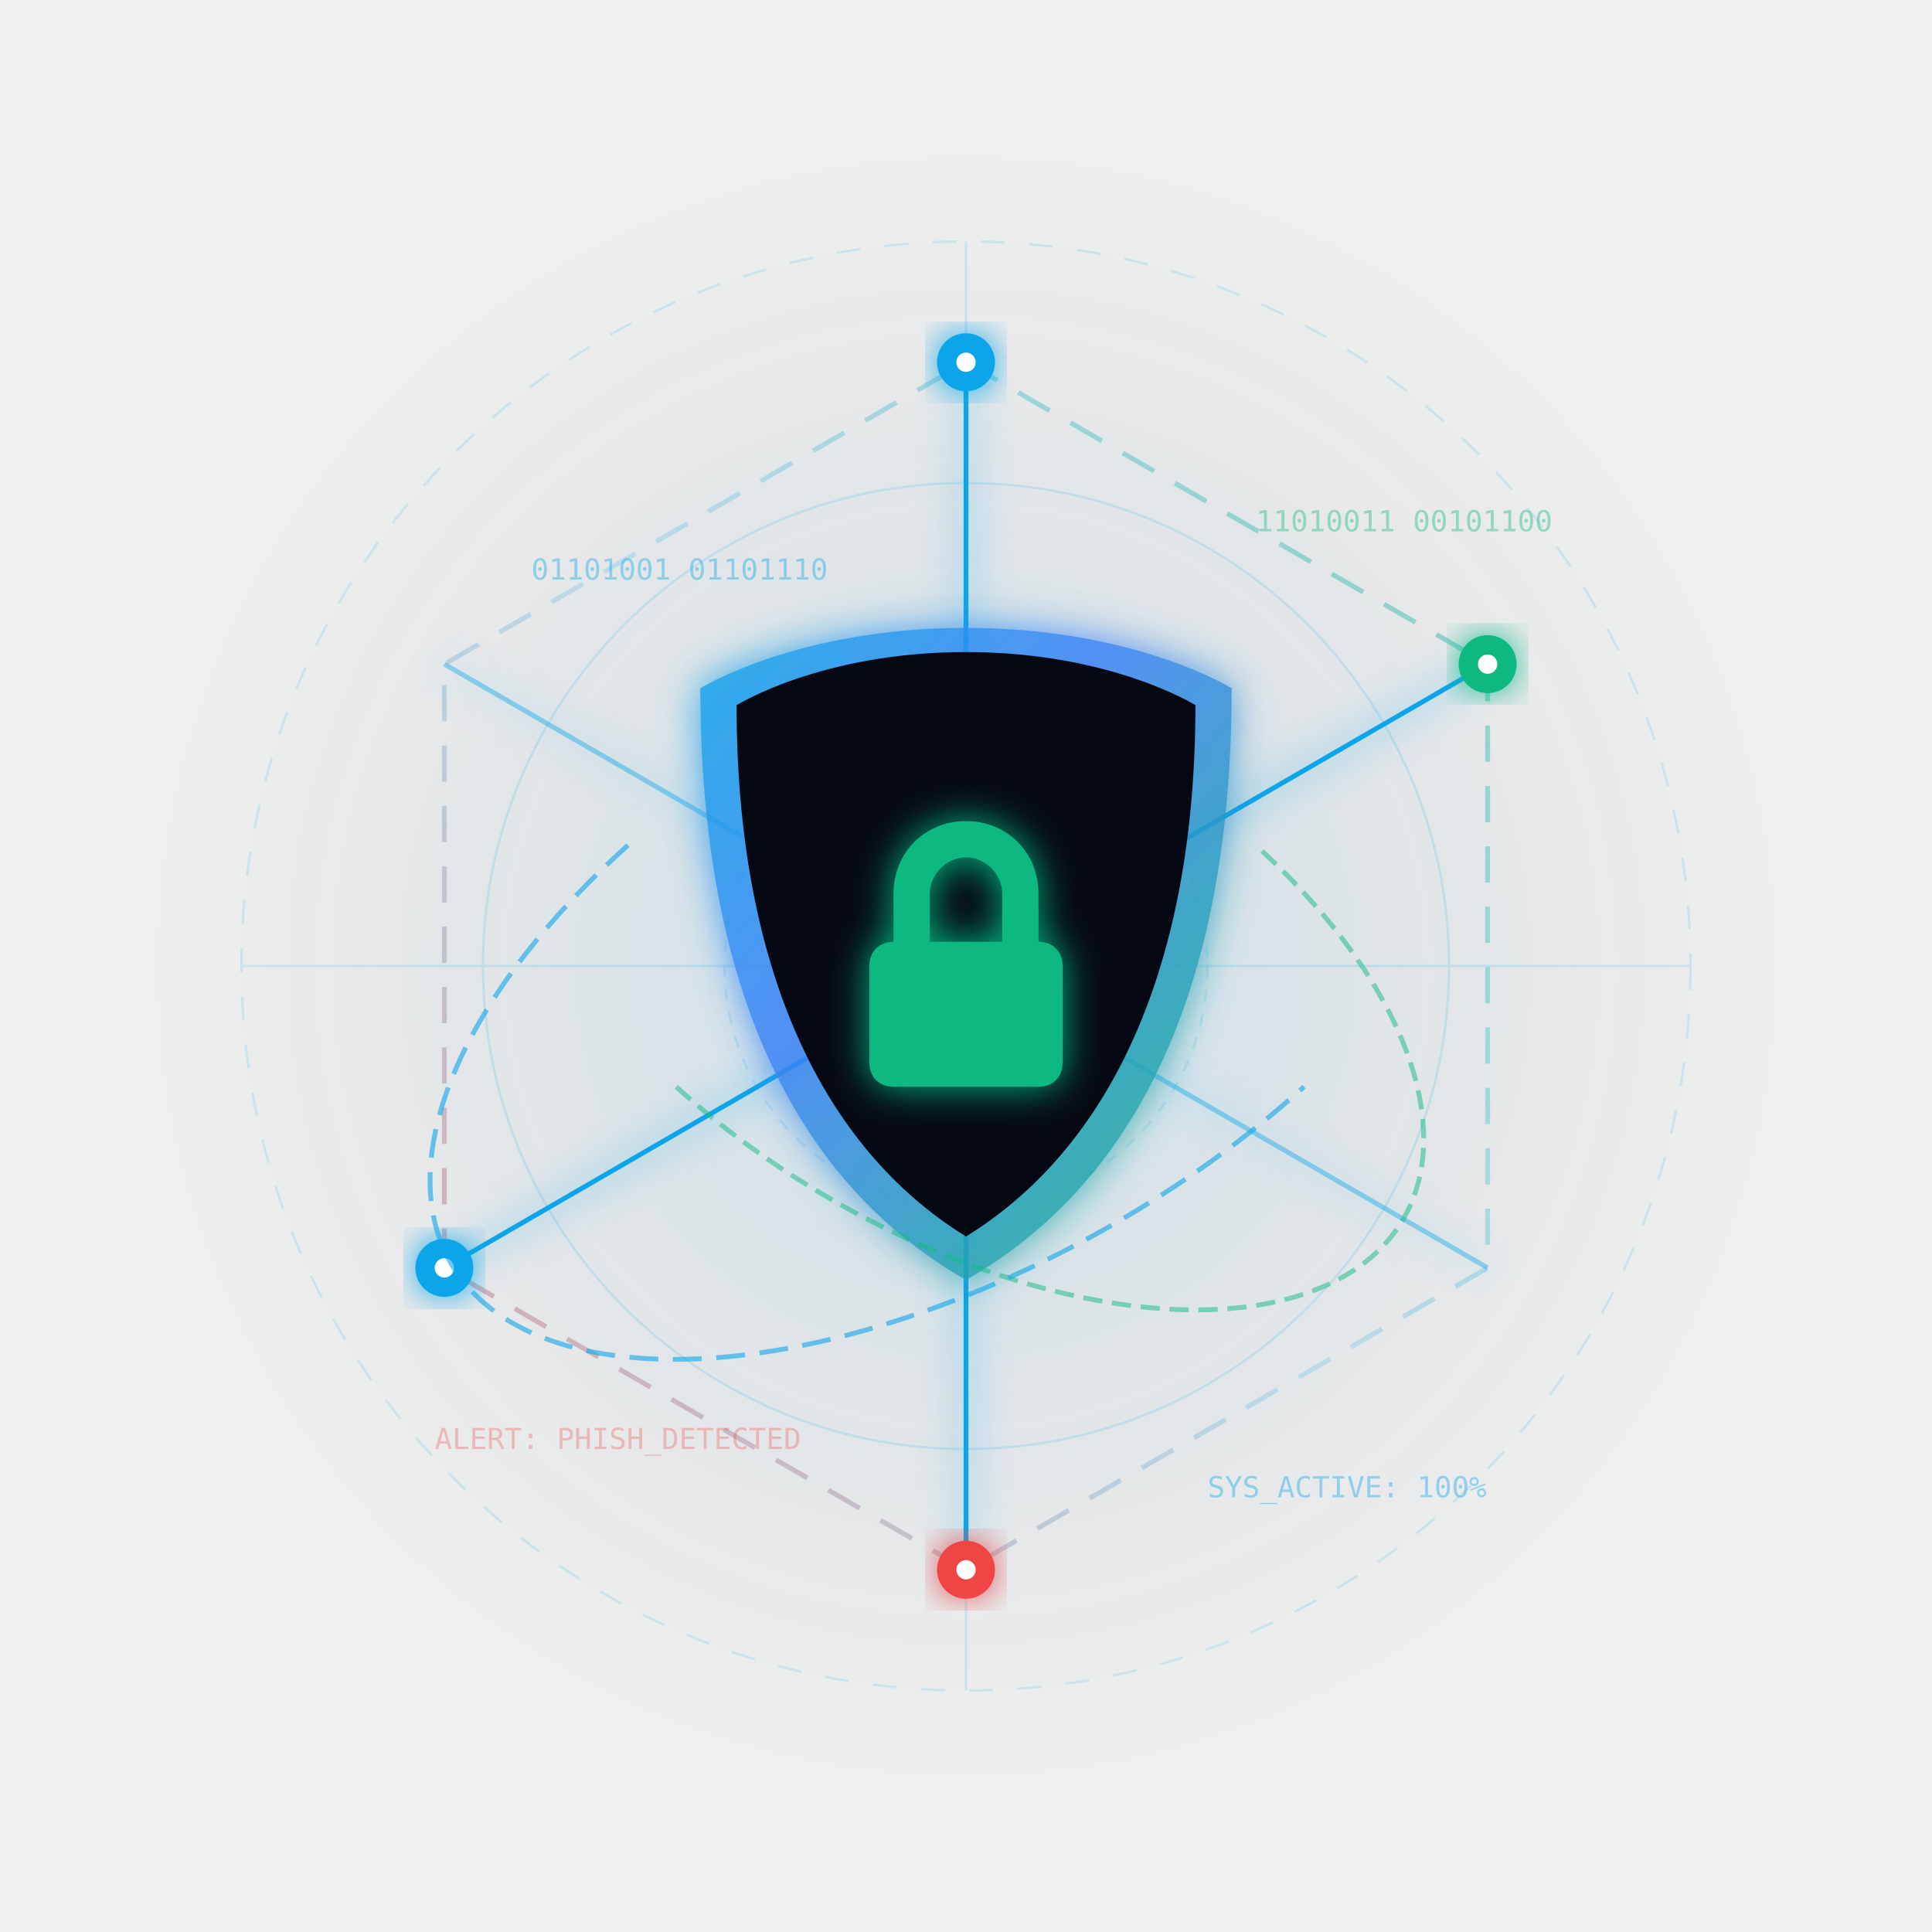
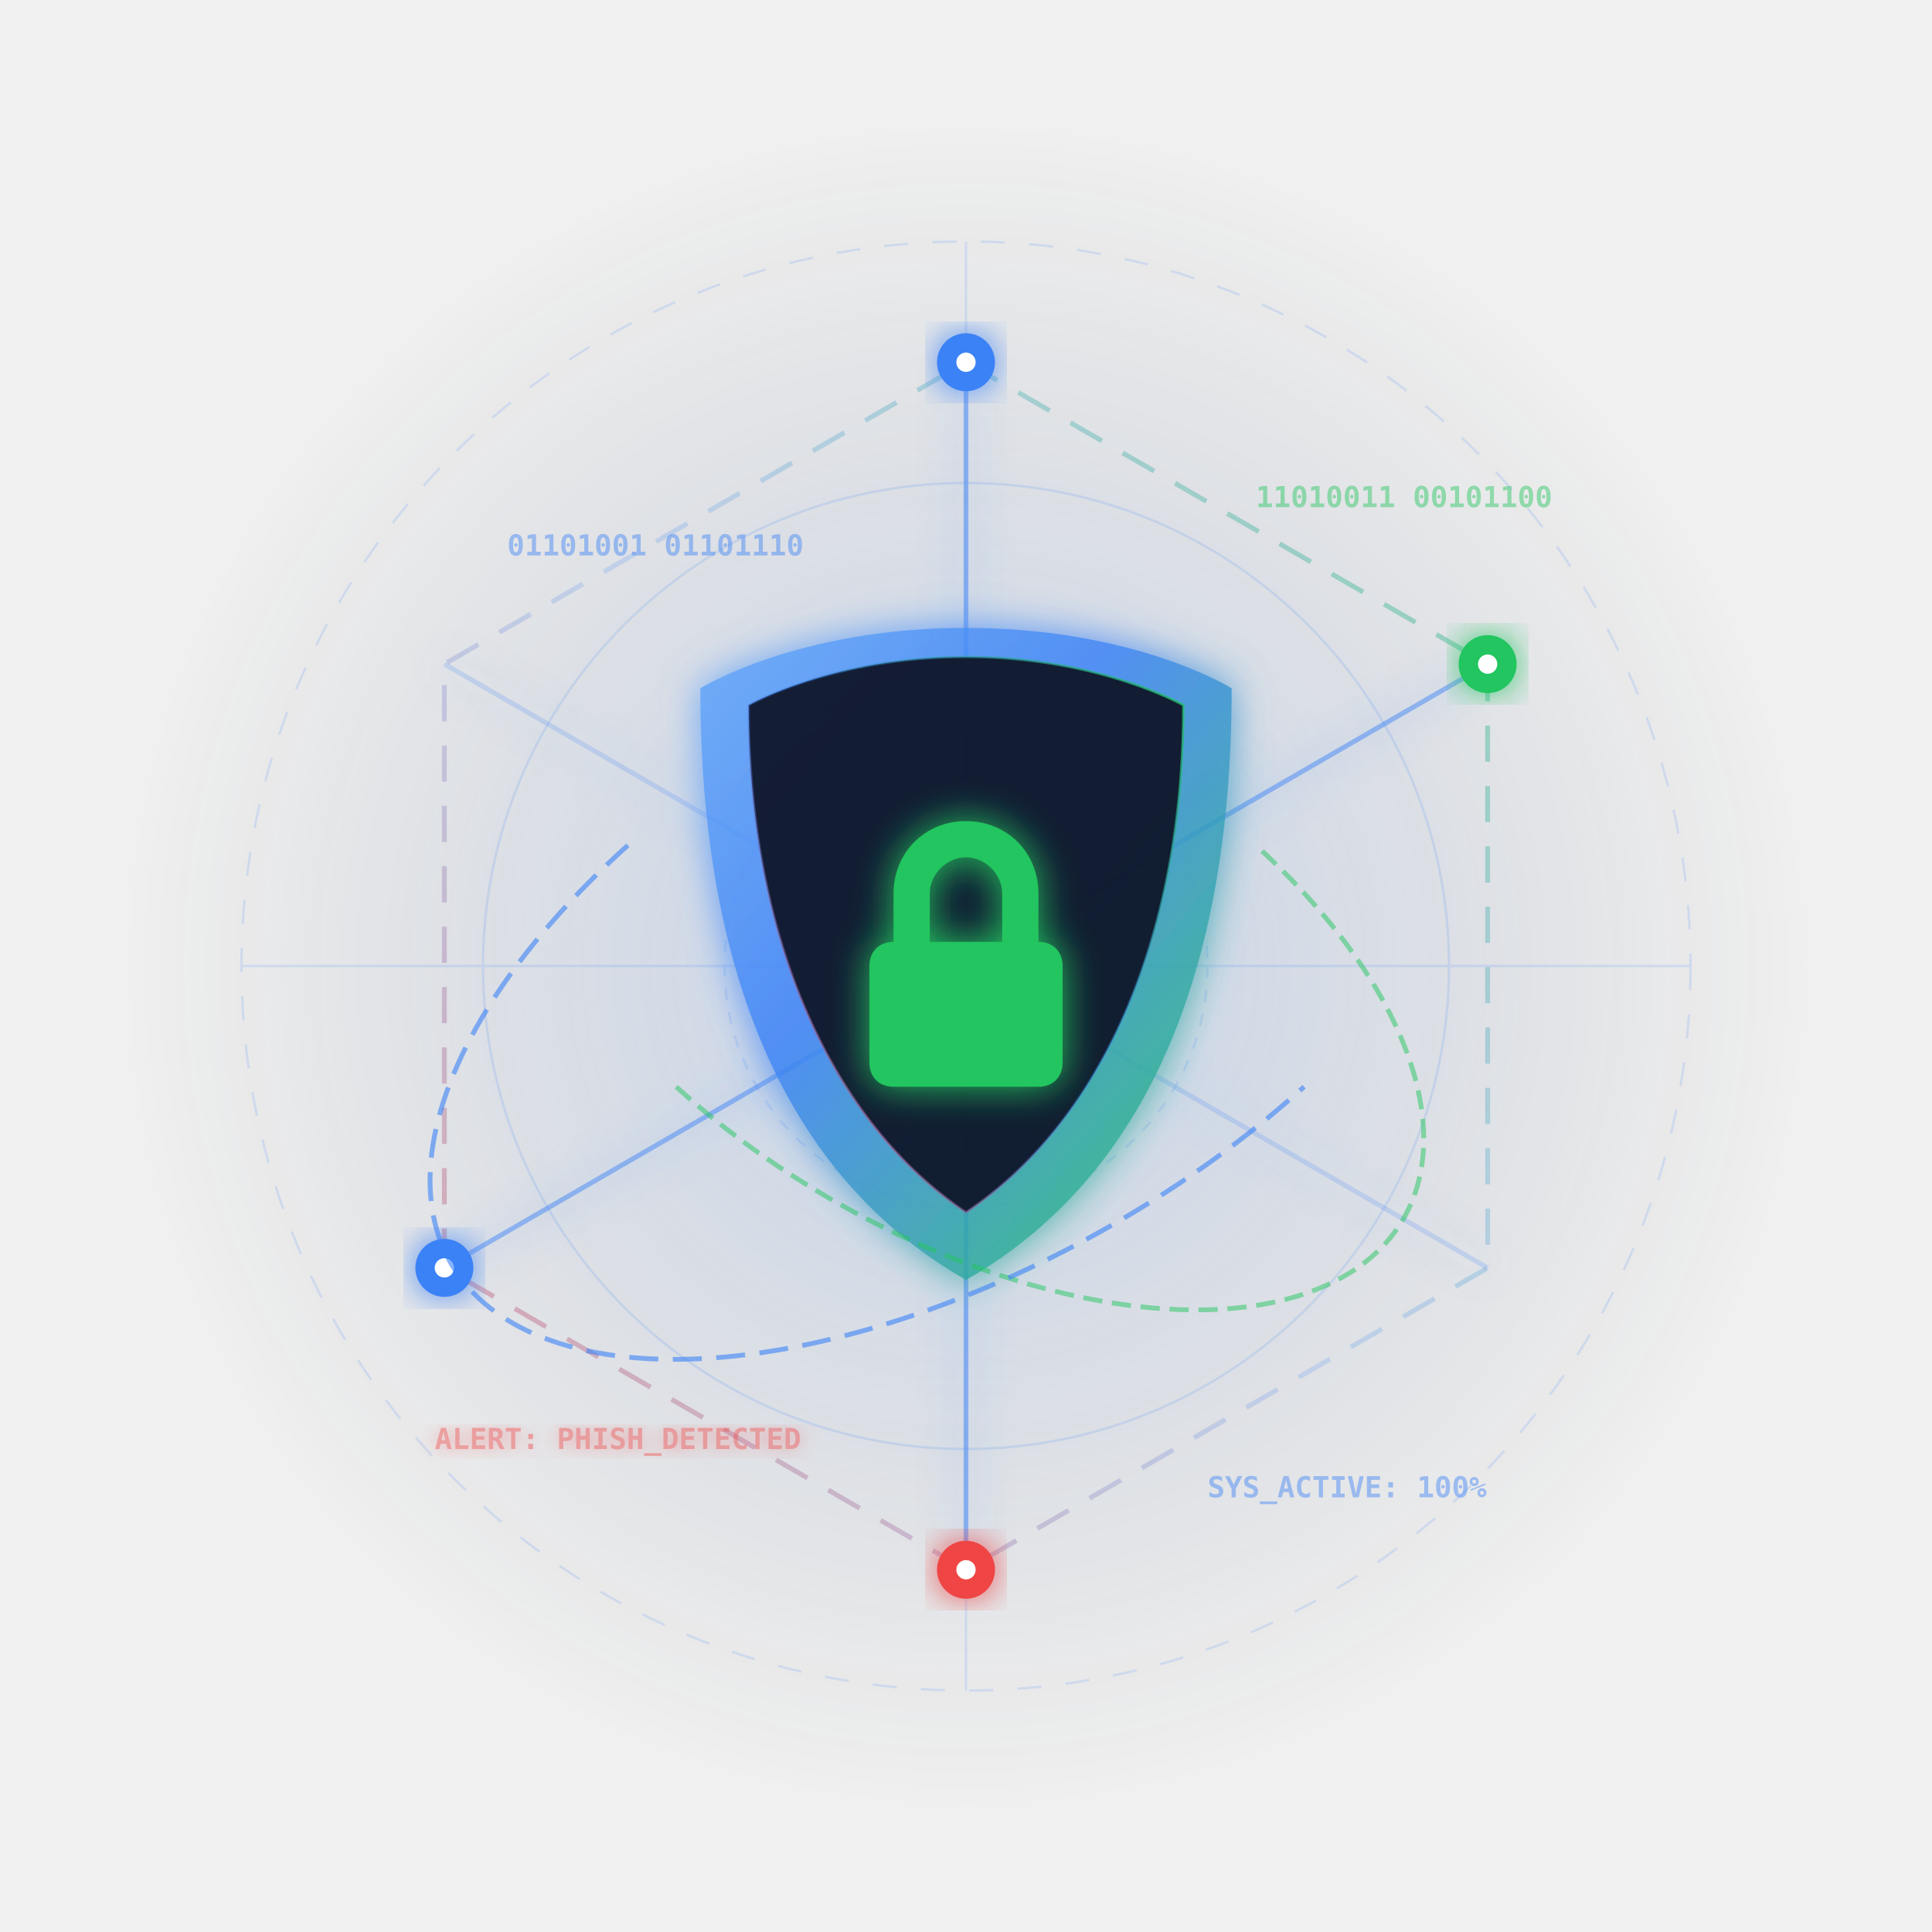
<svg xmlns="http://www.w3.org/2000/svg" viewBox="0 0 800 800" width="100%" height="100%" fill="none">
  <defs>
    <radialGradient id="bgGlow" cx="50%" cy="50%" r="50%">
-       <stop offset="0%" stop-color="#0ea5e9" stop-opacity="0.15" />
-       <stop offset="100%" stop-color="#0b0f19" stop-opacity="0" />
+       <stop offset="0%" stop-color="#3B82F6" stop-opacity="0.22" />
+       <stop offset="100%" stop-color="#0F172A" stop-opacity="0" />
    </radialGradient>
    <linearGradient id="shieldGrad" x1="0%" y1="0%" x2="100%" y2="100%">
-       <stop offset="0%" stop-color="#0ea5e9" />
-       <stop offset="40%" stop-color="#3b82f6" />
-       <stop offset="100%" stop-color="#10b981" />
+       <stop offset="0%" stop-color="#60A5FA" />
+       <stop offset="40%" stop-color="#3B82F6" />
+       <stop offset="100%" stop-color="#22C55E" />
    </linearGradient>
    <linearGradient id="shieldBorder" x1="100%" y1="0%" x2="0%" y2="100%">
-       <stop offset="0%" stop-color="#10b981" stop-opacity="0.8" />
-       <stop offset="50%" stop-color="#0ea5e9" stop-opacity="0.3" />
-       <stop offset="100%" stop-color="#ef4444" stop-opacity="0.8" />
+       <stop offset="0%" stop-color="#22C55E" stop-opacity="0.8" />
+       <stop offset="50%" stop-color="#3B82F6" stop-opacity="0.3" />
+       <stop offset="100%" stop-color="#EF4444" stop-opacity="0.8" />
    </linearGradient>
    <filter id="glow" x="-20%" y="-20%" width="140%" height="140%">
      <feGaussianBlur stdDeviation="8" result="blur" />
      <feComposite in="SourceGraphic" in2="blur" operator="over" />
    </filter>
+     <filter id="glowSubtle" x="-10%" y="-10%" width="120%" height="120%">
+       <feGaussianBlur stdDeviation="4" result="blur" />
+       <feComposite in="SourceGraphic" in2="blur" operator="over" />
+     </filter>
  </defs>
-   <circle cx="400" cy="400" r="350" fill="url(#bgGlow)" />
+   <style>
+     .rotate-clockwise {
+       transform-origin: 400px 400px;
+       animation: rot-cw 40s linear infinite;
+     }
+     .rotate-counter {
+       transform-origin: 400px 400px;
+       animation: rot-ccw 30s linear infinite;
+     }
+     .pulse-slow {
+       animation: pulse 4s ease-in-out infinite;
+     }
+     .float-slow {
+       animation: float 6s ease-in-out infinite;
+     }
+     .laser-sweep {
+       transform-origin: 400px 400px;
+       animation: sweep 8s ease-in-out infinite alternate;
+     }
+ 
+     @keyframes rot-cw {
+       from { transform: rotate(0deg); }
+       to { transform: rotate(360deg); }
+     }
+     @keyframes rot-ccw {
+       from { transform: rotate(360deg); }
+       to { transform: rotate(0deg); }
+     }
+     @keyframes pulse {
+       0%, 100% { opacity: 0.25; transform: scale(0.98); transform-origin: 400px 400px; }
+       50% { opacity: 0.6; transform: scale(1.02); transform-origin: 400px 400px; }
+     }
+     @keyframes float {
+       0%, 100% { transform: translateY(0px); }
+       50% { transform: translateY(-15px); }
+     }
+     @keyframes sweep {
+       0% { transform: rotate(-30deg); }
+       100% { transform: rotate(30deg); }
+     }
+   </style>
+   <circle class="pulse-slow" cx="400" cy="400" r="350" fill="url(#bgGlow)" />
  <g opacity="0.15">
-     <path d="M 100,400 L 700,400 M 400,100 L 400,700" stroke="#0ea5e9" stroke-width="1" />
-     <circle cx="400" cy="400" r="100" stroke="#0ea5e9" stroke-width="1" stroke-dasharray="5 5" />
-     <circle cx="400" cy="400" r="200" stroke="#0ea5e9" stroke-width="1" />
-     <circle cx="400" cy="400" r="300" stroke="#0ea5e9" stroke-width="1" stroke-dasharray="10 10" />
+     <path d="M 100,400 L 700,400 M 400,100 L 400,700" stroke="#3B82F6" stroke-width="1" />
+     <circle cx="400" cy="400" r="100" stroke="#3B82F6" stroke-width="1" stroke-dasharray="5 5" />
+     <circle cx="400" cy="400" r="200" stroke="#3B82F6" stroke-width="1" />
+     <circle cx="400" cy="400" r="300" stroke="#3B82F6" stroke-width="1" stroke-dasharray="10 10" />
  </g>
  <polygon points="400,150 616,275 616,525 400,650 184,525 184,275" fill="none" stroke="url(#shieldBorder)" stroke-width="2" stroke-dasharray="15 10" opacity="0.6" />
-   <g filter="url(#glow)">
-     <line x1="400" y1="400" x2="400" y2="150" stroke="#0ea5e9" stroke-width="2" />
-     <line x1="400" y1="400" x2="616" y2="275" stroke="#0ea5e9" stroke-width="2" />
-     <line x1="400" y1="400" x2="616" y2="525" stroke="#0ea5e9" stroke-width="2" opacity="0.4" />
-     <line x1="400" y1="400" x2="400" y2="650" stroke="#0ea5e9" stroke-width="2" />
-     <line x1="400" y1="400" x2="184" y2="525" stroke="#0ea5e9" stroke-width="2" />
-     <line x1="400" y1="400" x2="184" y2="275" stroke="#0ea5e9" stroke-width="2" opacity="0.4" />
+   <g stroke="#3B82F6" stroke-width="2" opacity="0.5" filter="url(#glow)">
+     <line x1="400" y1="400" x2="400" y2="150" />
+     <line x1="400" y1="400" x2="616" y2="275" />
+     <line x1="400" y1="400" x2="616" y2="525" opacity="0.4" />
+     <line x1="400" y1="400" x2="400" y2="650" />
+     <line x1="400" y1="400" x2="184" y2="525" />
+     <line x1="400" y1="400" x2="184" y2="275" opacity="0.4" />
  </g>
-   <circle cx="400" cy="150" r="12" fill="#0ea5e9" filter="url(#glow)" />
+   <circle cx="400" cy="150" r="12" fill="#3B82F6" filter="url(#glow)" />
  <circle cx="400" cy="150" r="4" fill="#fff" />
-   <circle cx="616" cy="275" r="12" fill="#10b981" filter="url(#glow)" />
+   <circle cx="616" cy="275" r="12" fill="#22C55E" filter="url(#glow)" />
  <circle cx="616" cy="275" r="4" fill="#fff" />
-   <circle cx="400" cy="650" r="12" fill="#ef4444" filter="url(#glow)" />
+   <circle cx="400" cy="650" r="12" fill="#EF4444" filter="url(#glow)" />
  <circle cx="400" cy="650" r="4" fill="#fff" />
-   <circle cx="184" cy="525" r="12" fill="#0ea5e9" filter="url(#glow)" />
+   <circle cx="184" cy="525" r="12" fill="#3B82F6" filter="url(#glow)" />
  <circle cx="184" cy="525" r="4" fill="#fff" />
-   <g transform="translate(0, 0)">
+   <g class="float-slow" transform="translate(0, 0)">
    <path d="M 400,260 C 470,260 510,285 510,285 C 510,410 470,490 400,530 C 330,490 290,410 290,285 C 290,285 330,260 400,260 Z" fill="url(#shieldGrad)" opacity="0.85" filter="url(#glow)" />
-     <path d="M 400,270 C 460,270 495,292 495,292 C 495,400 460,475 400,512 C 340,475 305,400 305,292 C 305,292 340,270 400,270 Z" fill="#060913" />
-     <path d="M 400,340 C 383,340 370,353 370,370 L 370,390 C 364,390 360,394 360,400 L 360,440 C 360,446 364,450 370,450 L 430,450 C 436,450 440,446 440,440 L 440,400 C 440,394 436,390 430,390 L 430,370 C 430,353 417,340 400,340 Z M 400,355 C 408,355 415,362 415,370 L 415,390 L 385,390 L 385,370 C 385,362 392,355 400,355 Z" fill="#10b981" filter="url(#glow)" />
+     <path d="M 400,272 C 455,272 490,292 490,292 C 490,390 455,465 400,502 C 345,465 310,390 310,292 C 310,292 345,272 400,272 Z" fill="#0F172A" fill-opacity="0.95" stroke="url(#shieldBorder)" stroke-width="1" />
+     <path d="M 400,340 C 383,340 370,353 370,370 L 370,390 C 364,390 360,394 360,400 L 360,440 C 360,446 364,450 370,450 L 430,450 C 436,450 440,446 440,440 L 440,400 C 440,394 436,390 430,390 L 430,370 C 430,353 417,340 400,340 Z M 400,355 C 408,355 415,362 415,370 L 415,390 L 385,390 L 385,370 C 385,362 392,355 400,355 Z" fill="#22C55E" filter="url(#glow)" />
  </g>
-   <path d="M 280,450 A 150,80 30 1 0 520,350" stroke="#10b981" stroke-width="2" stroke-dasharray="8 4" opacity="0.5" />
-   <path d="M 260,350 A 180,90 -30 1 0 540,450" stroke="#0ea5e9" stroke-width="2" stroke-dasharray="12 6" opacity="0.6" />
-   <text x="220" y="240" fill="#0ea5e9" font-family="monospace" font-size="12" opacity="0.4">01101001 01101110</text>
-   <text x="520" y="220" fill="#10b981" font-family="monospace" font-size="12" opacity="0.4">11010011 00101100</text>
-   <text x="180" y="600" fill="#ef4444" font-family="monospace" font-size="12" opacity="0.3">ALERT: PHISH_DETECTED</text>
-   <text x="500" y="620" fill="#0ea5e9" font-family="monospace" font-size="12" opacity="0.4">SYS_ACTIVE: 100%</text>
+   <path d="M 280,450 A 150,80 30 1 0 520,350" stroke="#22C55E" stroke-width="2" stroke-dasharray="8 4" opacity="0.5" />
+   <path d="M 260,350 A 180,90 -30 1 0 540,450" stroke="#3B82F6" stroke-width="2" stroke-dasharray="12 6" opacity="0.6" />
+   <g font-family="monospace" font-size="12" opacity="0.45" font-weight="600">
+     <text x="210" y="230" fill="#3B82F6">01101001 01101110</text>
+     <text x="520" y="210" fill="#22C55E">11010011 00101100</text>
+     <text x="180" y="600" fill="#EF4444" filter="url(#glowSubtle)">ALERT: PHISH_DETECTED</text>
+     <text x="500" y="620" fill="#3B82F6">SYS_ACTIVE: 100%</text>
+   </g>
</svg>
